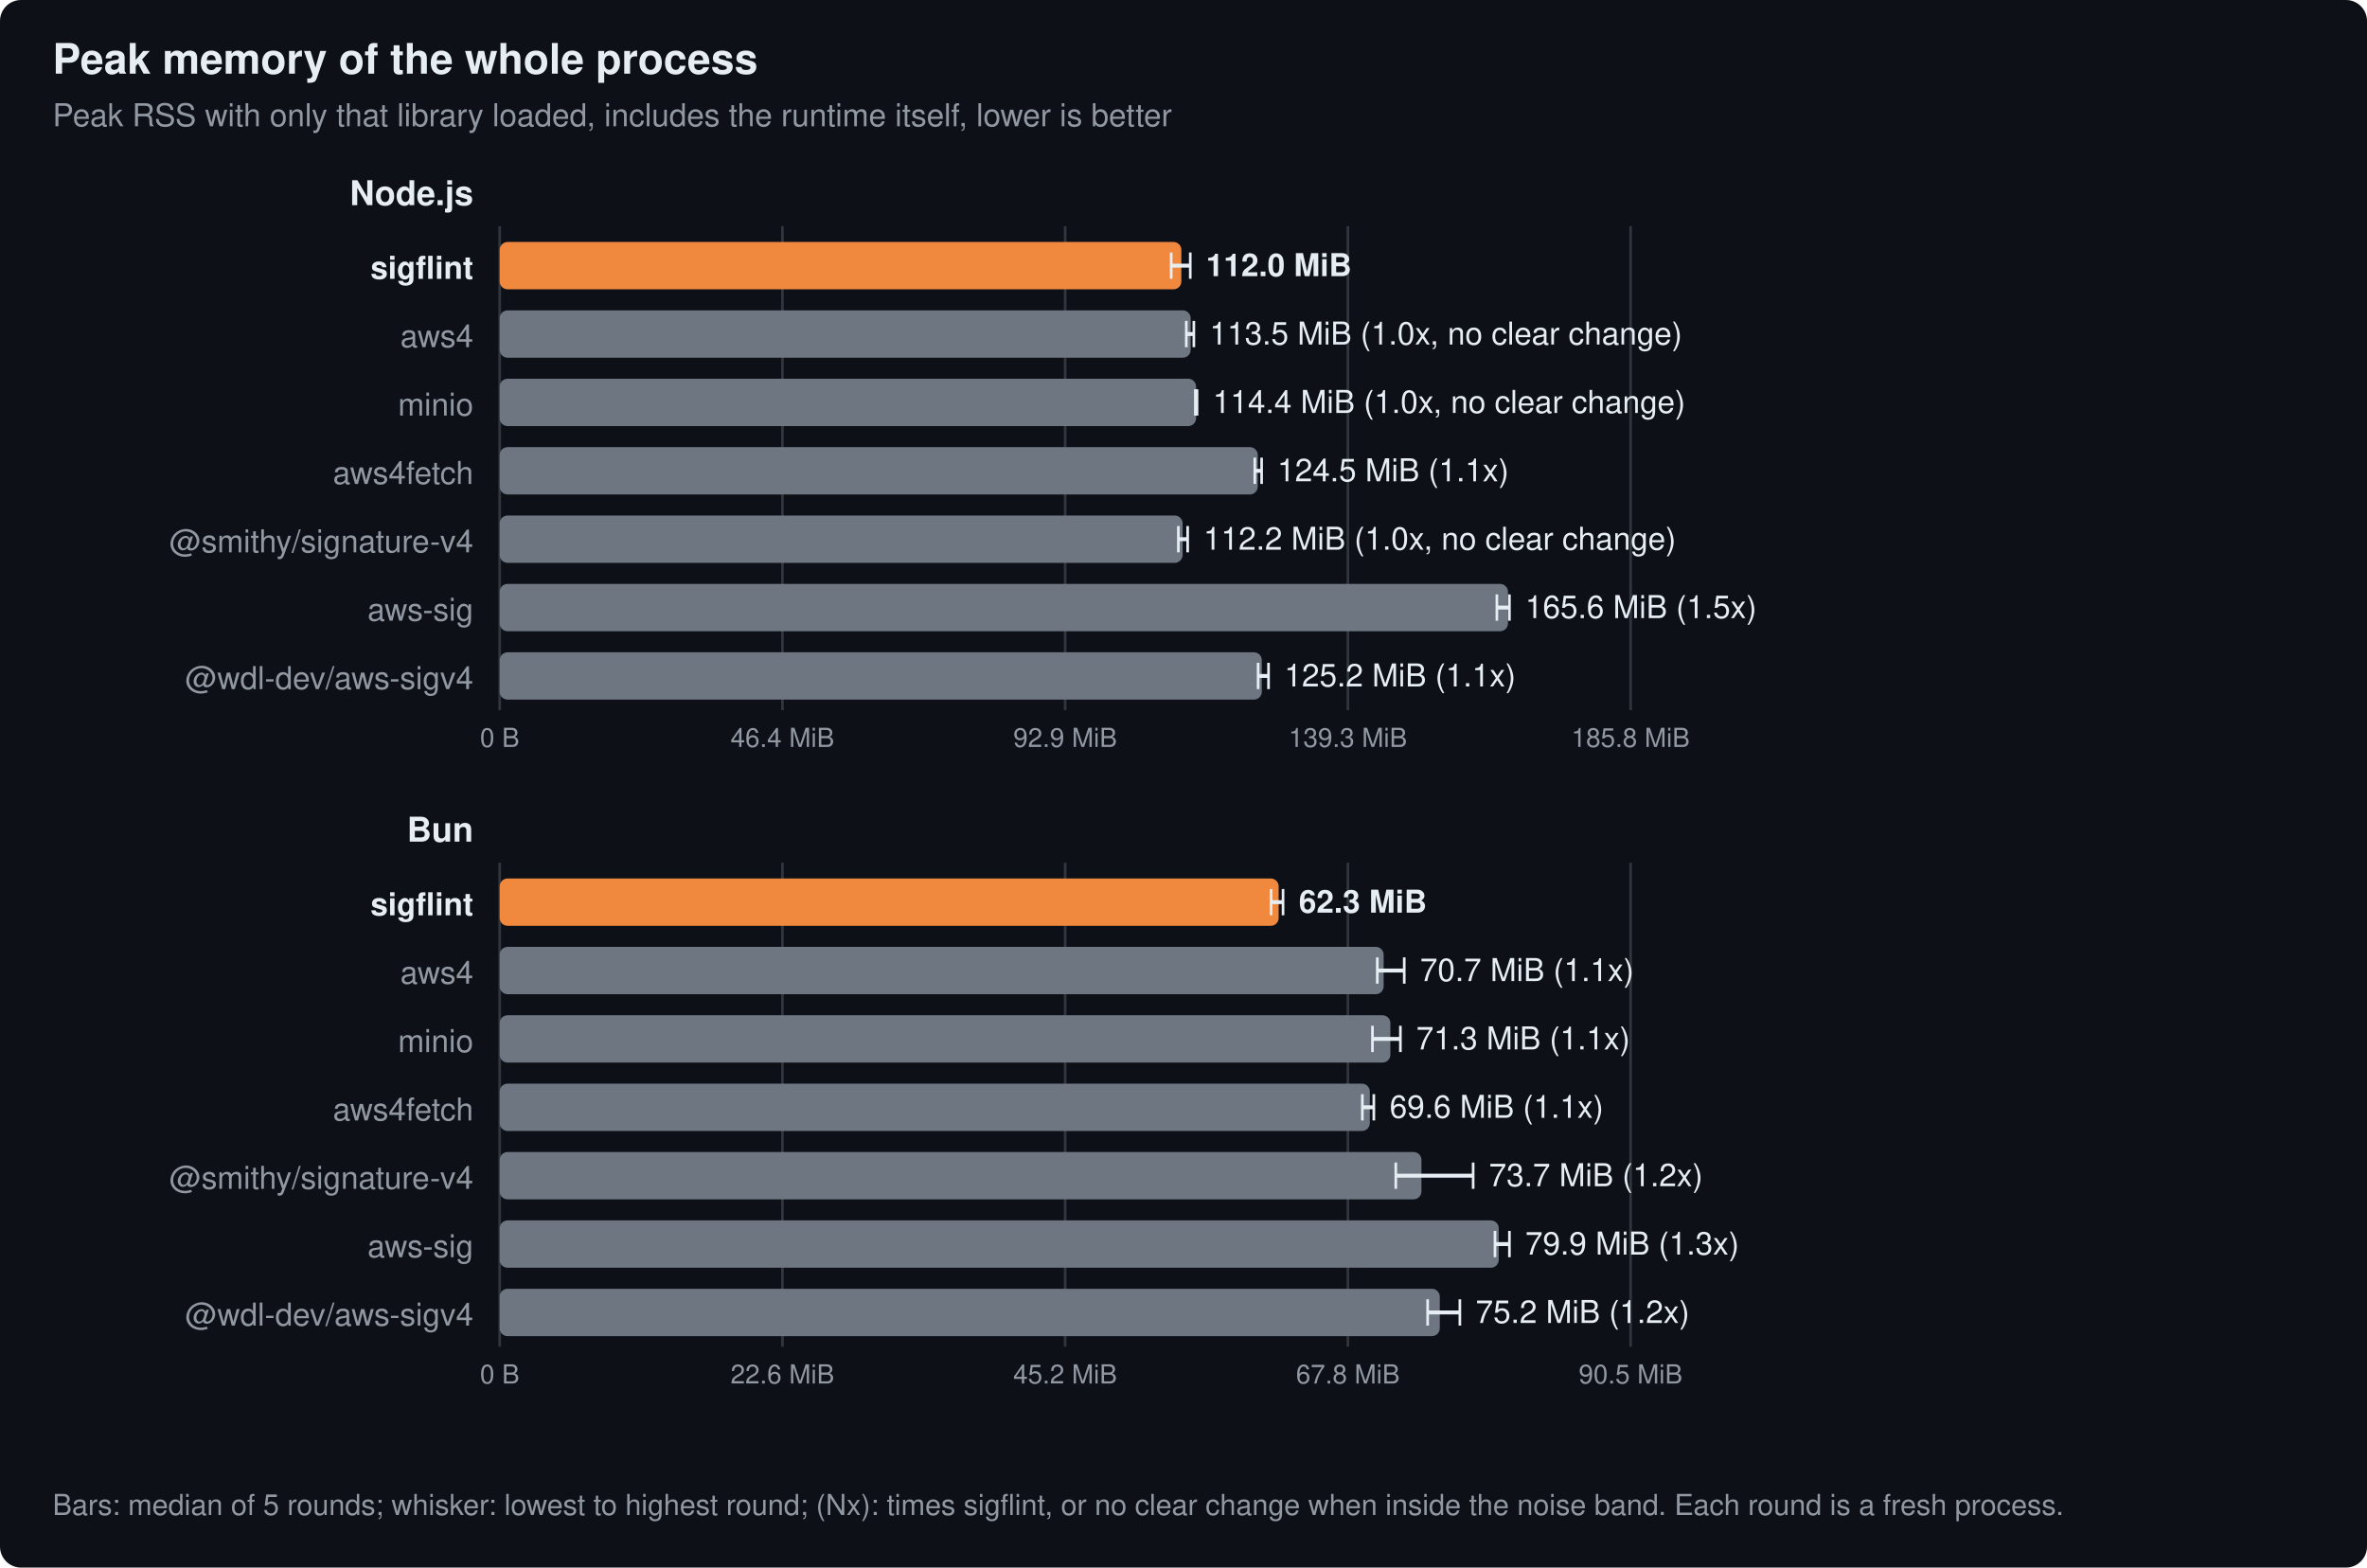
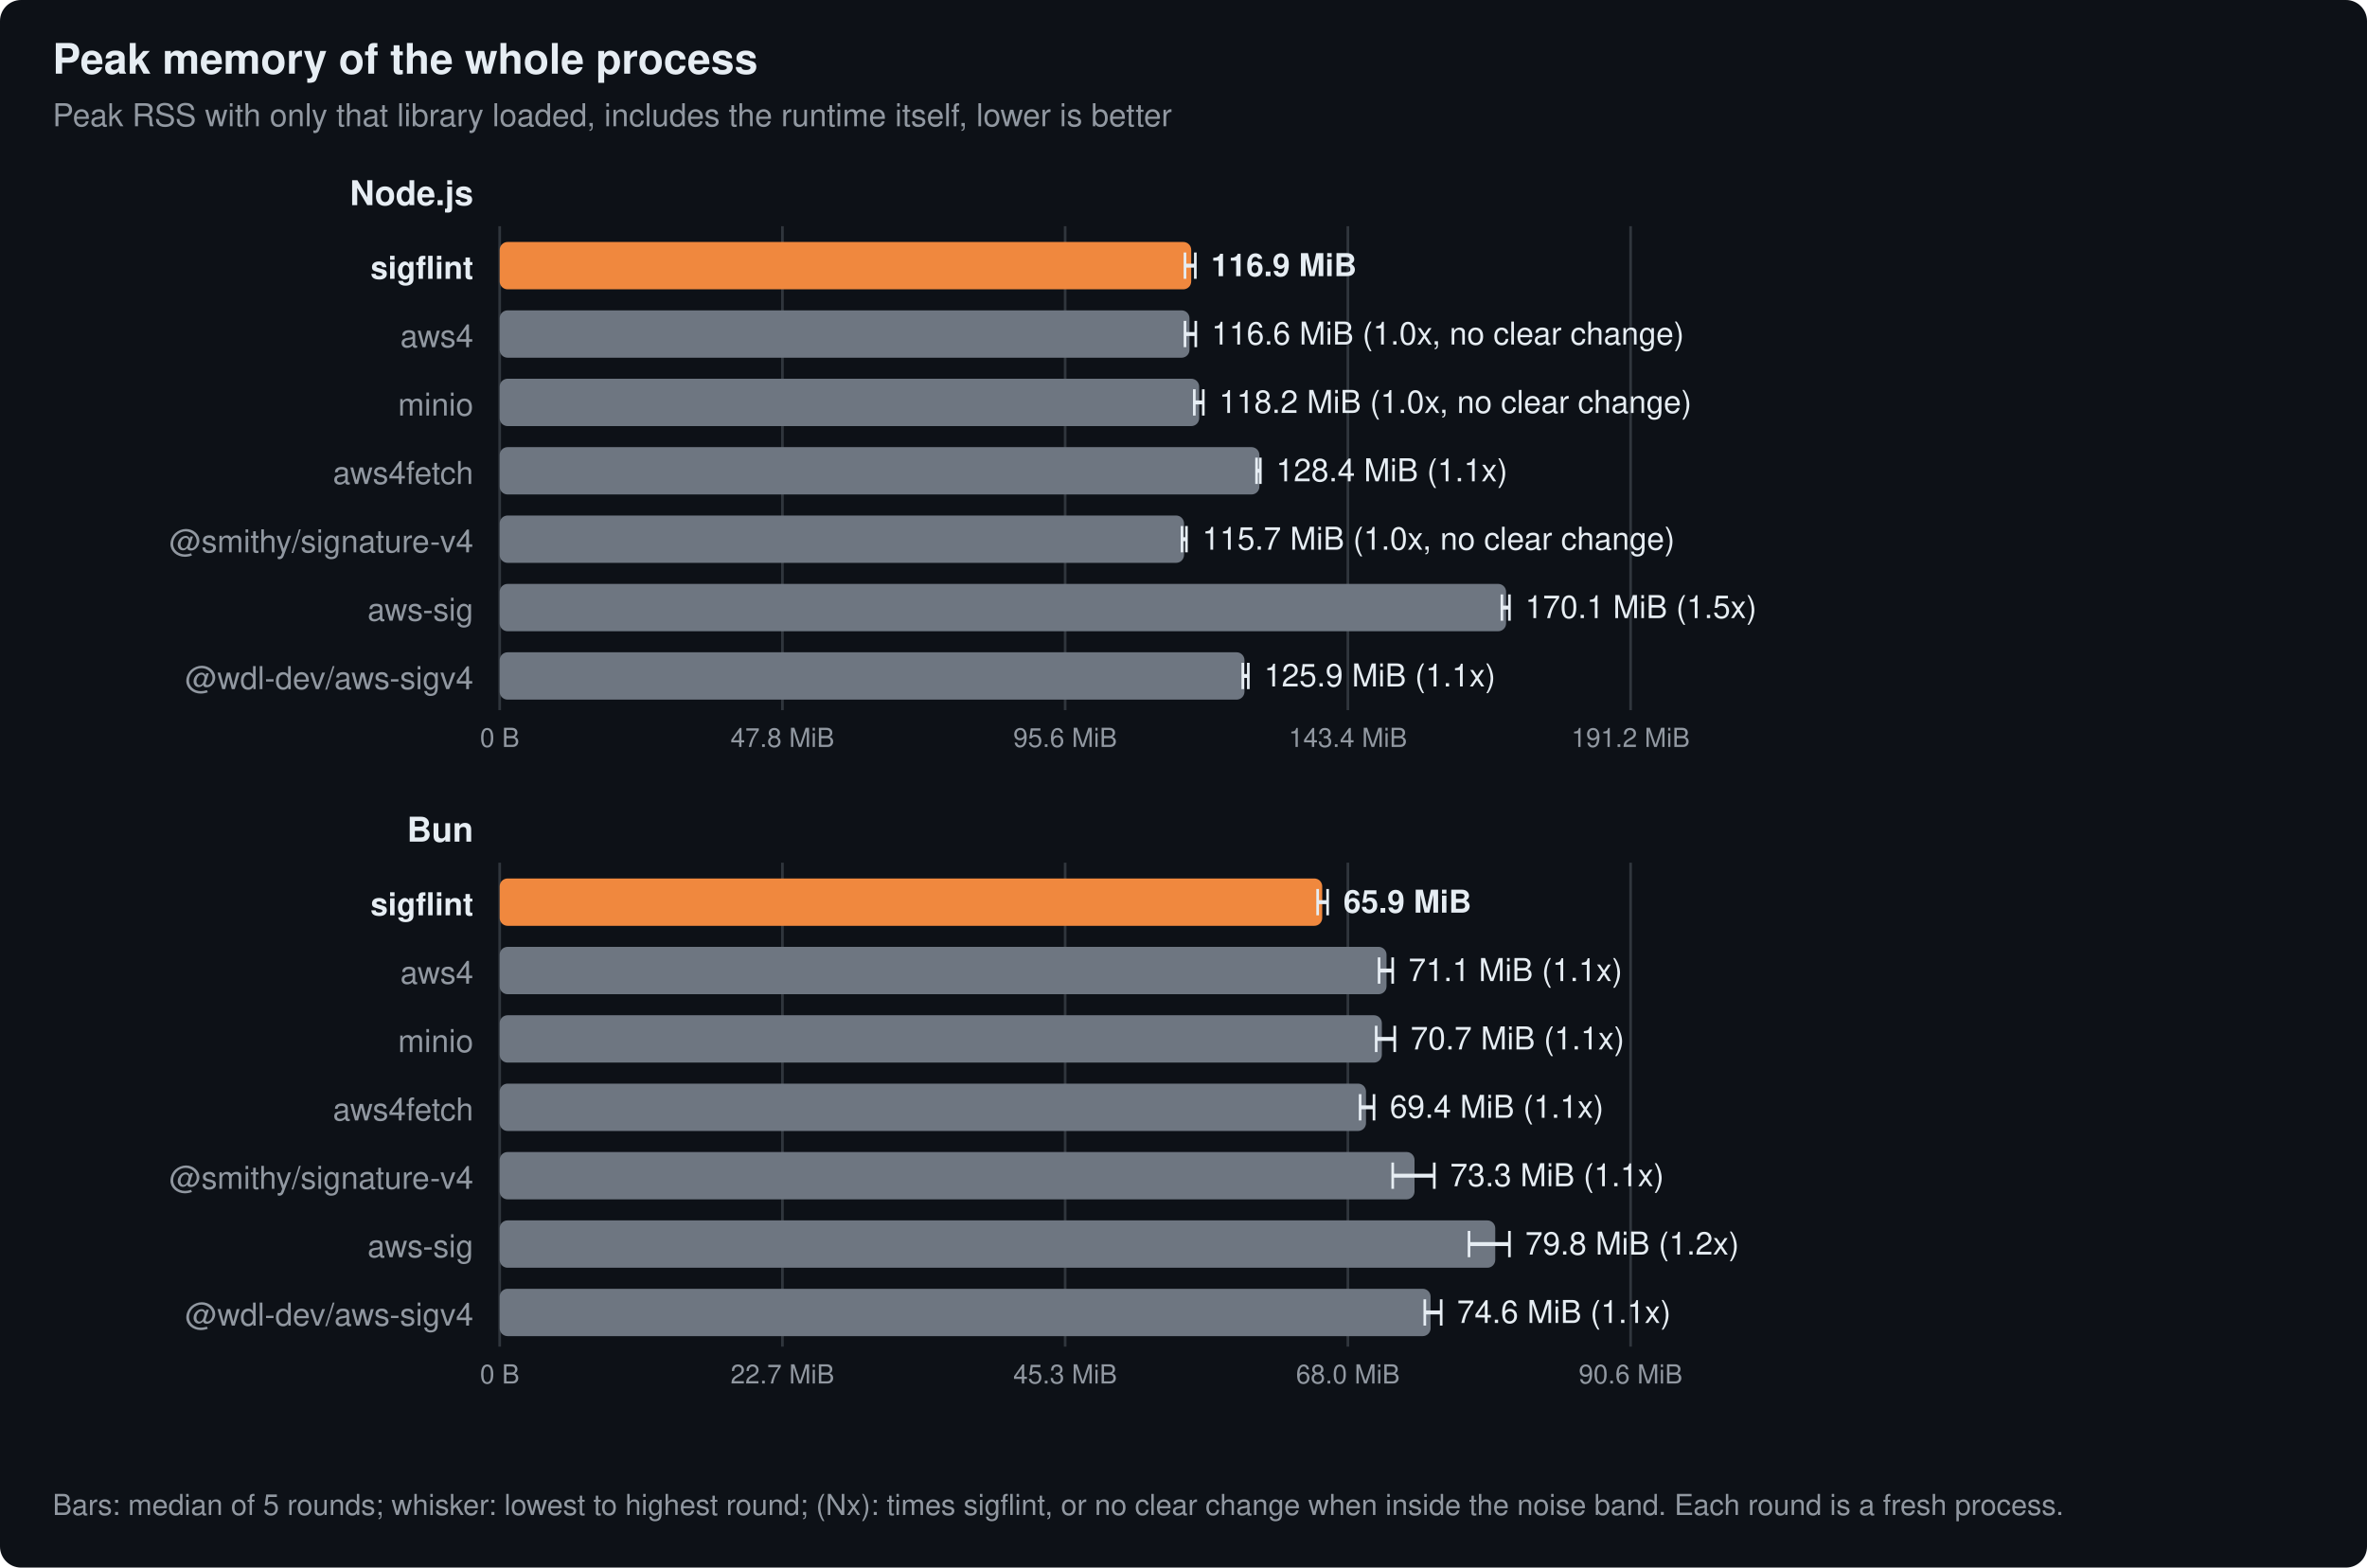
<svg xmlns="http://www.w3.org/2000/svg" width="900" height="596" viewBox="0 0 900 596" role="img" aria-labelledby="t" font-family="-apple-system,BlinkMacSystemFont,'Segoe UI',Helvetica,Arial,sans-serif">
  <rect width="900" height="596" rx="8" fill="#0d1117" />
  <text x="20" y="28" font-size="16" fill="#e6edf3" text-anchor="start" font-weight="600">Peak memory of the whole process</text>
  <text x="20" y="48" font-size="12" fill="#9198a1" text-anchor="start" font-weight="400">Peak RSS with only that library loaded, includes the runtime itself, lower is better</text>
  <text x="180" y="78" font-size="13" fill="#e6edf3" text-anchor="end" font-weight="700">Node.js</text>
  <line x1="190" y1="86" x2="190" y2="270" stroke="#30363d" />
  <text x="190" y="284" font-size="10" fill="#9198a1" text-anchor="middle" font-weight="400">0 B</text>
  <line x1="297.5" y1="86" x2="297.5" y2="270" stroke="#30363d" />
-   <text x="297.5" y="284" font-size="10" fill="#9198a1" text-anchor="middle" font-weight="400">46.4 MiB</text>
+   <text x="297.5" y="284" font-size="10" fill="#9198a1" text-anchor="middle" font-weight="400">47.8 MiB</text>
  <line x1="405" y1="86" x2="405" y2="270" stroke="#30363d" />
-   <text x="405" y="284" font-size="10" fill="#9198a1" text-anchor="middle" font-weight="400">92.9 MiB</text>
+   <text x="405" y="284" font-size="10" fill="#9198a1" text-anchor="middle" font-weight="400">95.6 MiB</text>
  <line x1="512.5" y1="86" x2="512.5" y2="270" stroke="#30363d" />
-   <text x="512.5" y="284" font-size="10" fill="#9198a1" text-anchor="middle" font-weight="400">139.3 MiB</text>
+   <text x="512.5" y="284" font-size="10" fill="#9198a1" text-anchor="middle" font-weight="400">143.4 MiB</text>
  <line x1="620" y1="86" x2="620" y2="270" stroke="#30363d" />
-   <text x="620" y="284" font-size="10" fill="#9198a1" text-anchor="middle" font-weight="400">185.8 MiB</text>
+   <text x="620" y="284" font-size="10" fill="#9198a1" text-anchor="middle" font-weight="400">191.2 MiB</text>
  <text x="180" y="106" font-size="12" fill="#e6edf3" text-anchor="end" font-weight="700">sigflint</text>
-   <rect x="190" y="92" width="259.192" height="18" rx="3" fill="#f0883e" />
-   <line x1="445.323" y1="101" x2="452.573" y2="101" stroke="#e6edf3" stroke-width="1.5" />
-   <line x1="445.323" y1="96" x2="445.323" y2="106" stroke="#e6edf3" />
-   <line x1="452.573" y1="96" x2="452.573" y2="106" stroke="#e6edf3" />
-   <text x="458.573" y="105" font-size="12" fill="#e6edf3" text-anchor="start" font-weight="700">112.0 MiB</text>
+   <rect x="190" y="92" width="262.932" height="18" rx="3" fill="#f0883e" />
+   <line x1="450.559" y1="101" x2="454.496" y2="101" stroke="#e6edf3" stroke-width="1.5" />
+   <line x1="450.559" y1="96" x2="450.559" y2="106" stroke="#e6edf3" />
+   <line x1="454.496" y1="96" x2="454.496" y2="106" stroke="#e6edf3" />
+   <text x="460.496" y="105" font-size="12" fill="#e6edf3" text-anchor="start" font-weight="700">116.9 MiB</text>
  <text x="180" y="132" font-size="12" fill="#9198a1" text-anchor="end" font-weight="400">aws4</text>
-   <rect x="190" y="118" width="262.727" height="18" rx="3" fill="#6e7681" />
-   <line x1="451.063" y1="127" x2="453.938" y2="127" stroke="#e6edf3" stroke-width="1.5" />
-   <line x1="451.063" y1="122" x2="451.063" y2="132" stroke="#e6edf3" />
-   <line x1="453.938" y1="122" x2="453.938" y2="132" stroke="#e6edf3" />
-   <text x="459.938" y="131" font-size="12" fill="#e6edf3" text-anchor="start" font-weight="400">113.5 MiB  (1.0x, no clear change)</text>
+   <rect x="190" y="118" width="262.273" height="18" rx="3" fill="#6e7681" />
+   <line x1="450.568" y1="127" x2="454.663" y2="127" stroke="#e6edf3" stroke-width="1.5" />
+   <line x1="450.568" y1="122" x2="450.568" y2="132" stroke="#e6edf3" />
+   <line x1="454.663" y1="122" x2="454.663" y2="132" stroke="#e6edf3" />
+   <text x="460.663" y="131" font-size="12" fill="#e6edf3" text-anchor="start" font-weight="400">116.6 MiB  (1.0x, no clear change)</text>
  <text x="180" y="158" font-size="12" fill="#9198a1" text-anchor="end" font-weight="400">minio</text>
-   <rect x="190" y="144" width="264.788" height="18" rx="3" fill="#6e7681" />
-   <line x1="454.499" y1="153" x2="455.141" y2="153" stroke="#e6edf3" stroke-width="1.5" />
-   <line x1="454.499" y1="148" x2="454.499" y2="158" stroke="#e6edf3" />
-   <line x1="455.141" y1="148" x2="455.141" y2="158" stroke="#e6edf3" />
-   <text x="461.141" y="157" font-size="12" fill="#e6edf3" text-anchor="start" font-weight="400">114.4 MiB  (1.0x, no clear change)</text>
+   <rect x="190" y="144" width="265.954" height="18" rx="3" fill="#6e7681" />
+   <line x1="454.109" y1="153" x2="457.527" y2="153" stroke="#e6edf3" stroke-width="1.5" />
+   <line x1="454.109" y1="148" x2="454.109" y2="158" stroke="#e6edf3" />
+   <line x1="457.527" y1="148" x2="457.527" y2="158" stroke="#e6edf3" />
+   <text x="463.527" y="157" font-size="12" fill="#e6edf3" text-anchor="start" font-weight="400">118.2 MiB  (1.0x, no clear change)</text>
  <text x="180" y="184" font-size="12" fill="#9198a1" text-anchor="end" font-weight="400">aws4fetch</text>
-   <rect x="190" y="170" width="288.24" height="18" rx="3" fill="#6e7681" />
-   <line x1="477.11" y1="179" x2="479.705" y2="179" stroke="#e6edf3" stroke-width="1.5" />
-   <line x1="477.11" y1="174" x2="477.11" y2="184" stroke="#e6edf3" />
-   <line x1="479.705" y1="174" x2="479.705" y2="184" stroke="#e6edf3" />
-   <text x="485.705" y="183" font-size="12" fill="#e6edf3" text-anchor="start" font-weight="400">124.5 MiB  (1.1x)</text>
+   <rect x="190" y="170" width="288.86" height="18" rx="3" fill="#6e7681" />
+   <line x1="477.779" y1="179" x2="479.212" y2="179" stroke="#e6edf3" stroke-width="1.5" />
+   <line x1="477.779" y1="174" x2="477.779" y2="184" stroke="#e6edf3" />
+   <line x1="479.212" y1="174" x2="479.212" y2="184" stroke="#e6edf3" />
+   <text x="485.212" y="183" font-size="12" fill="#e6edf3" text-anchor="start" font-weight="400">128.4 MiB  (1.1x)</text>
  <text x="180" y="210" font-size="12" fill="#9198a1" text-anchor="end" font-weight="400">@smithy/signature-v4</text>
-   <rect x="190" y="196" width="259.662" height="18" rx="3" fill="#6e7681" />
-   <line x1="448.044" y1="205" x2="451.579" y2="205" stroke="#e6edf3" stroke-width="1.5" />
-   <line x1="448.044" y1="200" x2="448.044" y2="210" stroke="#e6edf3" />
-   <line x1="451.579" y1="200" x2="451.579" y2="210" stroke="#e6edf3" />
-   <text x="457.579" y="209" font-size="12" fill="#e6edf3" text-anchor="start" font-weight="400">112.2 MiB  (1.0x, no clear change)</text>
+   <rect x="190" y="196" width="260.199" height="18" rx="3" fill="#6e7681" />
+   <line x1="449.426" y1="205" x2="451.122" y2="205" stroke="#e6edf3" stroke-width="1.5" />
+   <line x1="449.426" y1="200" x2="449.426" y2="210" stroke="#e6edf3" />
+   <line x1="451.122" y1="200" x2="451.122" y2="210" stroke="#e6edf3" />
+   <text x="457.122" y="209" font-size="12" fill="#e6edf3" text-anchor="start" font-weight="400">115.7 MiB  (1.0x, no clear change)</text>
  <text x="180" y="236" font-size="12" fill="#9198a1" text-anchor="end" font-weight="400">aws-sig</text>
-   <rect x="190" y="222" width="383.377" height="18" rx="3" fill="#6e7681" />
-   <line x1="569.155" y1="231" x2="573.929" y2="231" stroke="#e6edf3" stroke-width="1.5" />
-   <line x1="569.155" y1="226" x2="569.155" y2="236" stroke="#e6edf3" />
+   <rect x="190" y="222" width="382.655" height="18" rx="3" fill="#6e7681" />
+   <line x1="571.064" y1="231" x2="573.929" y2="231" stroke="#e6edf3" stroke-width="1.5" />
+   <line x1="571.064" y1="226" x2="571.064" y2="236" stroke="#e6edf3" />
  <line x1="573.929" y1="226" x2="573.929" y2="236" stroke="#e6edf3" />
-   <text x="579.929" y="235" font-size="12" fill="#e6edf3" text-anchor="start" font-weight="400">165.6 MiB  (1.5x)</text>
+   <text x="579.929" y="235" font-size="12" fill="#e6edf3" text-anchor="start" font-weight="400">170.1 MiB  (1.5x)</text>
  <text x="180" y="262" font-size="12" fill="#9198a1" text-anchor="end" font-weight="400">@wdl-dev/aws-sigv4</text>
-   <rect x="190" y="248" width="289.777" height="18" rx="3" fill="#6e7681" />
-   <line x1="478.376" y1="257" x2="482.327" y2="257" stroke="#e6edf3" stroke-width="1.5" />
-   <line x1="478.376" y1="252" x2="478.376" y2="262" stroke="#e6edf3" />
-   <line x1="482.327" y1="252" x2="482.327" y2="262" stroke="#e6edf3" />
-   <text x="488.327" y="261" font-size="12" fill="#e6edf3" text-anchor="start" font-weight="400">125.2 MiB  (1.1x)</text>
+   <rect x="190" y="248" width="283.184" height="18" rx="3" fill="#6e7681" />
+   <line x1="472.552" y1="257" x2="474.643" y2="257" stroke="#e6edf3" stroke-width="1.5" />
+   <line x1="472.552" y1="252" x2="472.552" y2="262" stroke="#e6edf3" />
+   <line x1="474.643" y1="252" x2="474.643" y2="262" stroke="#e6edf3" />
+   <text x="480.643" y="261" font-size="12" fill="#e6edf3" text-anchor="start" font-weight="400">125.9 MiB  (1.1x)</text>
  <text x="180" y="320" font-size="13" fill="#e6edf3" text-anchor="end" font-weight="700">Bun</text>
  <line x1="190" y1="328" x2="190" y2="512" stroke="#30363d" />
  <text x="190" y="526" font-size="10" fill="#9198a1" text-anchor="middle" font-weight="400">0 B</text>
  <line x1="297.5" y1="328" x2="297.5" y2="512" stroke="#30363d" />
-   <text x="297.5" y="526" font-size="10" fill="#9198a1" text-anchor="middle" font-weight="400">22.6 MiB</text>
+   <text x="297.5" y="526" font-size="10" fill="#9198a1" text-anchor="middle" font-weight="400">22.7 MiB</text>
  <line x1="405" y1="328" x2="405" y2="512" stroke="#30363d" />
-   <text x="405" y="526" font-size="10" fill="#9198a1" text-anchor="middle" font-weight="400">45.2 MiB</text>
+   <text x="405" y="526" font-size="10" fill="#9198a1" text-anchor="middle" font-weight="400">45.3 MiB</text>
  <line x1="512.5" y1="328" x2="512.5" y2="512" stroke="#30363d" />
-   <text x="512.5" y="526" font-size="10" fill="#9198a1" text-anchor="middle" font-weight="400">67.8 MiB</text>
+   <text x="512.5" y="526" font-size="10" fill="#9198a1" text-anchor="middle" font-weight="400">68.0 MiB</text>
  <line x1="620" y1="328" x2="620" y2="512" stroke="#30363d" />
-   <text x="620" y="526" font-size="10" fill="#9198a1" text-anchor="middle" font-weight="400">90.5 MiB</text>
+   <text x="620" y="526" font-size="10" fill="#9198a1" text-anchor="middle" font-weight="400">90.6 MiB</text>
  <text x="180" y="348" font-size="12" fill="#e6edf3" text-anchor="end" font-weight="700">sigflint</text>
-   <rect x="190" y="334" width="296.181" height="18" rx="3" fill="#f0883e" />
-   <line x1="483.284" y1="343" x2="487.852" y2="343" stroke="#e6edf3" stroke-width="1.5" />
-   <line x1="483.284" y1="338" x2="483.284" y2="348" stroke="#e6edf3" />
-   <line x1="487.852" y1="338" x2="487.852" y2="348" stroke="#e6edf3" />
-   <text x="493.852" y="347" font-size="12" fill="#e6edf3" text-anchor="start" font-weight="700">62.3 MiB</text>
+   <rect x="190" y="334" width="312.748" height="18" rx="3" fill="#f0883e" />
+   <line x1="501.006" y1="343" x2="504.806" y2="343" stroke="#e6edf3" stroke-width="1.5" />
+   <line x1="501.006" y1="338" x2="501.006" y2="348" stroke="#e6edf3" />
+   <line x1="504.806" y1="338" x2="504.806" y2="348" stroke="#e6edf3" />
+   <text x="510.806" y="347" font-size="12" fill="#e6edf3" text-anchor="start" font-weight="700">65.9 MiB</text>
  <text x="180" y="374" font-size="12" fill="#9198a1" text-anchor="end" font-weight="400">aws4</text>
-   <rect x="190" y="360" width="336.1" height="18" rx="3" fill="#6e7681" />
-   <line x1="523.686" y1="369" x2="533.935" y2="369" stroke="#e6edf3" stroke-width="1.5" />
-   <line x1="523.686" y1="364" x2="523.686" y2="374" stroke="#e6edf3" />
-   <line x1="533.935" y1="364" x2="533.935" y2="374" stroke="#e6edf3" />
-   <text x="539.935" y="373" font-size="12" fill="#e6edf3" text-anchor="start" font-weight="400">70.7 MiB  (1.1x)</text>
+   <rect x="190" y="360" width="337.198" height="18" rx="3" fill="#6e7681" />
+   <line x1="524.362" y1="369" x2="529.534" y2="369" stroke="#e6edf3" stroke-width="1.5" />
+   <line x1="524.362" y1="364" x2="524.362" y2="374" stroke="#e6edf3" />
+   <line x1="529.534" y1="364" x2="529.534" y2="374" stroke="#e6edf3" />
+   <text x="535.534" y="373" font-size="12" fill="#e6edf3" text-anchor="start" font-weight="400">71.1 MiB  (1.1x)</text>
  <text x="180" y="400" font-size="12" fill="#9198a1" text-anchor="end" font-weight="400">minio</text>
-   <rect x="190" y="386" width="338.662" height="18" rx="3" fill="#6e7681" />
-   <line x1="521.848" y1="395" x2="532.468" y2="395" stroke="#e6edf3" stroke-width="1.5" />
-   <line x1="521.848" y1="390" x2="521.848" y2="400" stroke="#e6edf3" />
-   <line x1="532.468" y1="390" x2="532.468" y2="400" stroke="#e6edf3" />
-   <text x="538.468" y="399" font-size="12" fill="#e6edf3" text-anchor="start" font-weight="400">71.3 MiB  (1.1x)</text>
+   <rect x="190" y="386" width="335.418" height="18" rx="3" fill="#6e7681" />
+   <line x1="523.268" y1="395" x2="530.312" y2="395" stroke="#e6edf3" stroke-width="1.5" />
+   <line x1="523.268" y1="390" x2="523.268" y2="400" stroke="#e6edf3" />
+   <line x1="530.312" y1="390" x2="530.312" y2="400" stroke="#e6edf3" />
+   <text x="536.312" y="399" font-size="12" fill="#e6edf3" text-anchor="start" font-weight="400">70.7 MiB  (1.1x)</text>
  <text x="180" y="426" font-size="12" fill="#9198a1" text-anchor="end" font-weight="400">aws4fetch</text>
-   <rect x="190" y="412" width="330.845" height="18" rx="3" fill="#6e7681" />
-   <line x1="518.005" y1="421" x2="522.368" y2="421" stroke="#e6edf3" stroke-width="1.5" />
-   <line x1="518.005" y1="416" x2="518.005" y2="426" stroke="#e6edf3" />
-   <line x1="522.368" y1="416" x2="522.368" y2="426" stroke="#e6edf3" />
-   <text x="528.368" y="425" font-size="12" fill="#e6edf3" text-anchor="start" font-weight="400">69.6 MiB  (1.1x)</text>
+   <rect x="190" y="412" width="329.394" height="18" rx="3" fill="#6e7681" />
+   <line x1="517.151" y1="421" x2="522.434" y2="421" stroke="#e6edf3" stroke-width="1.5" />
+   <line x1="517.151" y1="416" x2="517.151" y2="426" stroke="#e6edf3" />
+   <line x1="522.434" y1="416" x2="522.434" y2="426" stroke="#e6edf3" />
+   <text x="528.434" y="425" font-size="12" fill="#e6edf3" text-anchor="start" font-weight="400">69.4 MiB  (1.1x)</text>
  <text x="180" y="452" font-size="12" fill="#9198a1" text-anchor="end" font-weight="400">@smithy/signature-v4</text>
-   <rect x="190" y="438" width="350.471" height="18" rx="3" fill="#6e7681" />
-   <line x1="530.723" y1="447" x2="560.133" y2="447" stroke="#e6edf3" stroke-width="1.5" />
-   <line x1="530.723" y1="442" x2="530.723" y2="452" stroke="#e6edf3" />
-   <line x1="560.133" y1="442" x2="560.133" y2="452" stroke="#e6edf3" />
-   <text x="566.133" y="451" font-size="12" fill="#e6edf3" text-anchor="start" font-weight="400">73.7 MiB  (1.2x)</text>
+   <rect x="190" y="438" width="347.838" height="18" rx="3" fill="#6e7681" />
+   <line x1="529.552" y1="447" x2="545.364" y2="447" stroke="#e6edf3" stroke-width="1.5" />
+   <line x1="529.552" y1="442" x2="529.552" y2="452" stroke="#e6edf3" />
+   <line x1="545.364" y1="442" x2="545.364" y2="452" stroke="#e6edf3" />
+   <text x="551.364" y="451" font-size="12" fill="#e6edf3" text-anchor="start" font-weight="400">73.3 MiB  (1.1x)</text>
  <text x="180" y="478" font-size="12" fill="#9198a1" text-anchor="end" font-weight="400">aws-sig</text>
-   <rect x="190" y="464" width="379.862" height="18" rx="3" fill="#6e7681" />
-   <line x1="568.433" y1="473" x2="573.929" y2="473" stroke="#e6edf3" stroke-width="1.5" />
-   <line x1="568.433" y1="468" x2="568.433" y2="478" stroke="#e6edf3" />
+   <rect x="190" y="464" width="378.534" height="18" rx="3" fill="#6e7681" />
+   <line x1="558.562" y1="473" x2="573.929" y2="473" stroke="#e6edf3" stroke-width="1.5" />
+   <line x1="558.562" y1="468" x2="558.562" y2="478" stroke="#e6edf3" />
  <line x1="573.929" y1="468" x2="573.929" y2="478" stroke="#e6edf3" />
-   <text x="579.929" y="477" font-size="12" fill="#e6edf3" text-anchor="start" font-weight="400">79.9 MiB  (1.3x)</text>
+   <text x="579.929" y="477" font-size="12" fill="#e6edf3" text-anchor="start" font-weight="400">79.8 MiB  (1.2x)</text>
  <text x="180" y="504" font-size="12" fill="#9198a1" text-anchor="end" font-weight="400">@wdl-dev/aws-sigv4</text>
-   <rect x="190" y="490" width="357.452" height="18" rx="3" fill="#6e7681" />
-   <line x1="542.829" y1="499" x2="555.083" y2="499" stroke="#e6edf3" stroke-width="1.5" />
-   <line x1="542.829" y1="494" x2="542.829" y2="504" stroke="#e6edf3" />
-   <line x1="555.083" y1="494" x2="555.083" y2="504" stroke="#e6edf3" />
-   <text x="561.083" y="503" font-size="12" fill="#e6edf3" text-anchor="start" font-weight="400">75.2 MiB  (1.2x)</text>
+   <rect x="190" y="490" width="353.955" height="18" rx="3" fill="#6e7681" />
+   <line x1="541.749" y1="499" x2="547.977" y2="499" stroke="#e6edf3" stroke-width="1.5" />
+   <line x1="541.749" y1="494" x2="541.749" y2="504" stroke="#e6edf3" />
+   <line x1="547.977" y1="494" x2="547.977" y2="504" stroke="#e6edf3" />
+   <text x="553.977" y="503" font-size="12" fill="#e6edf3" text-anchor="start" font-weight="400">74.6 MiB  (1.1x)</text>
  <text x="20" y="576" font-size="11" fill="#9198a1" text-anchor="start" font-weight="400">Bars: median of 5 rounds; whisker: lowest to highest round; (Nx): times sigflint, or no clear change when inside the noise band. Each round is a fresh process.</text>
</svg>
